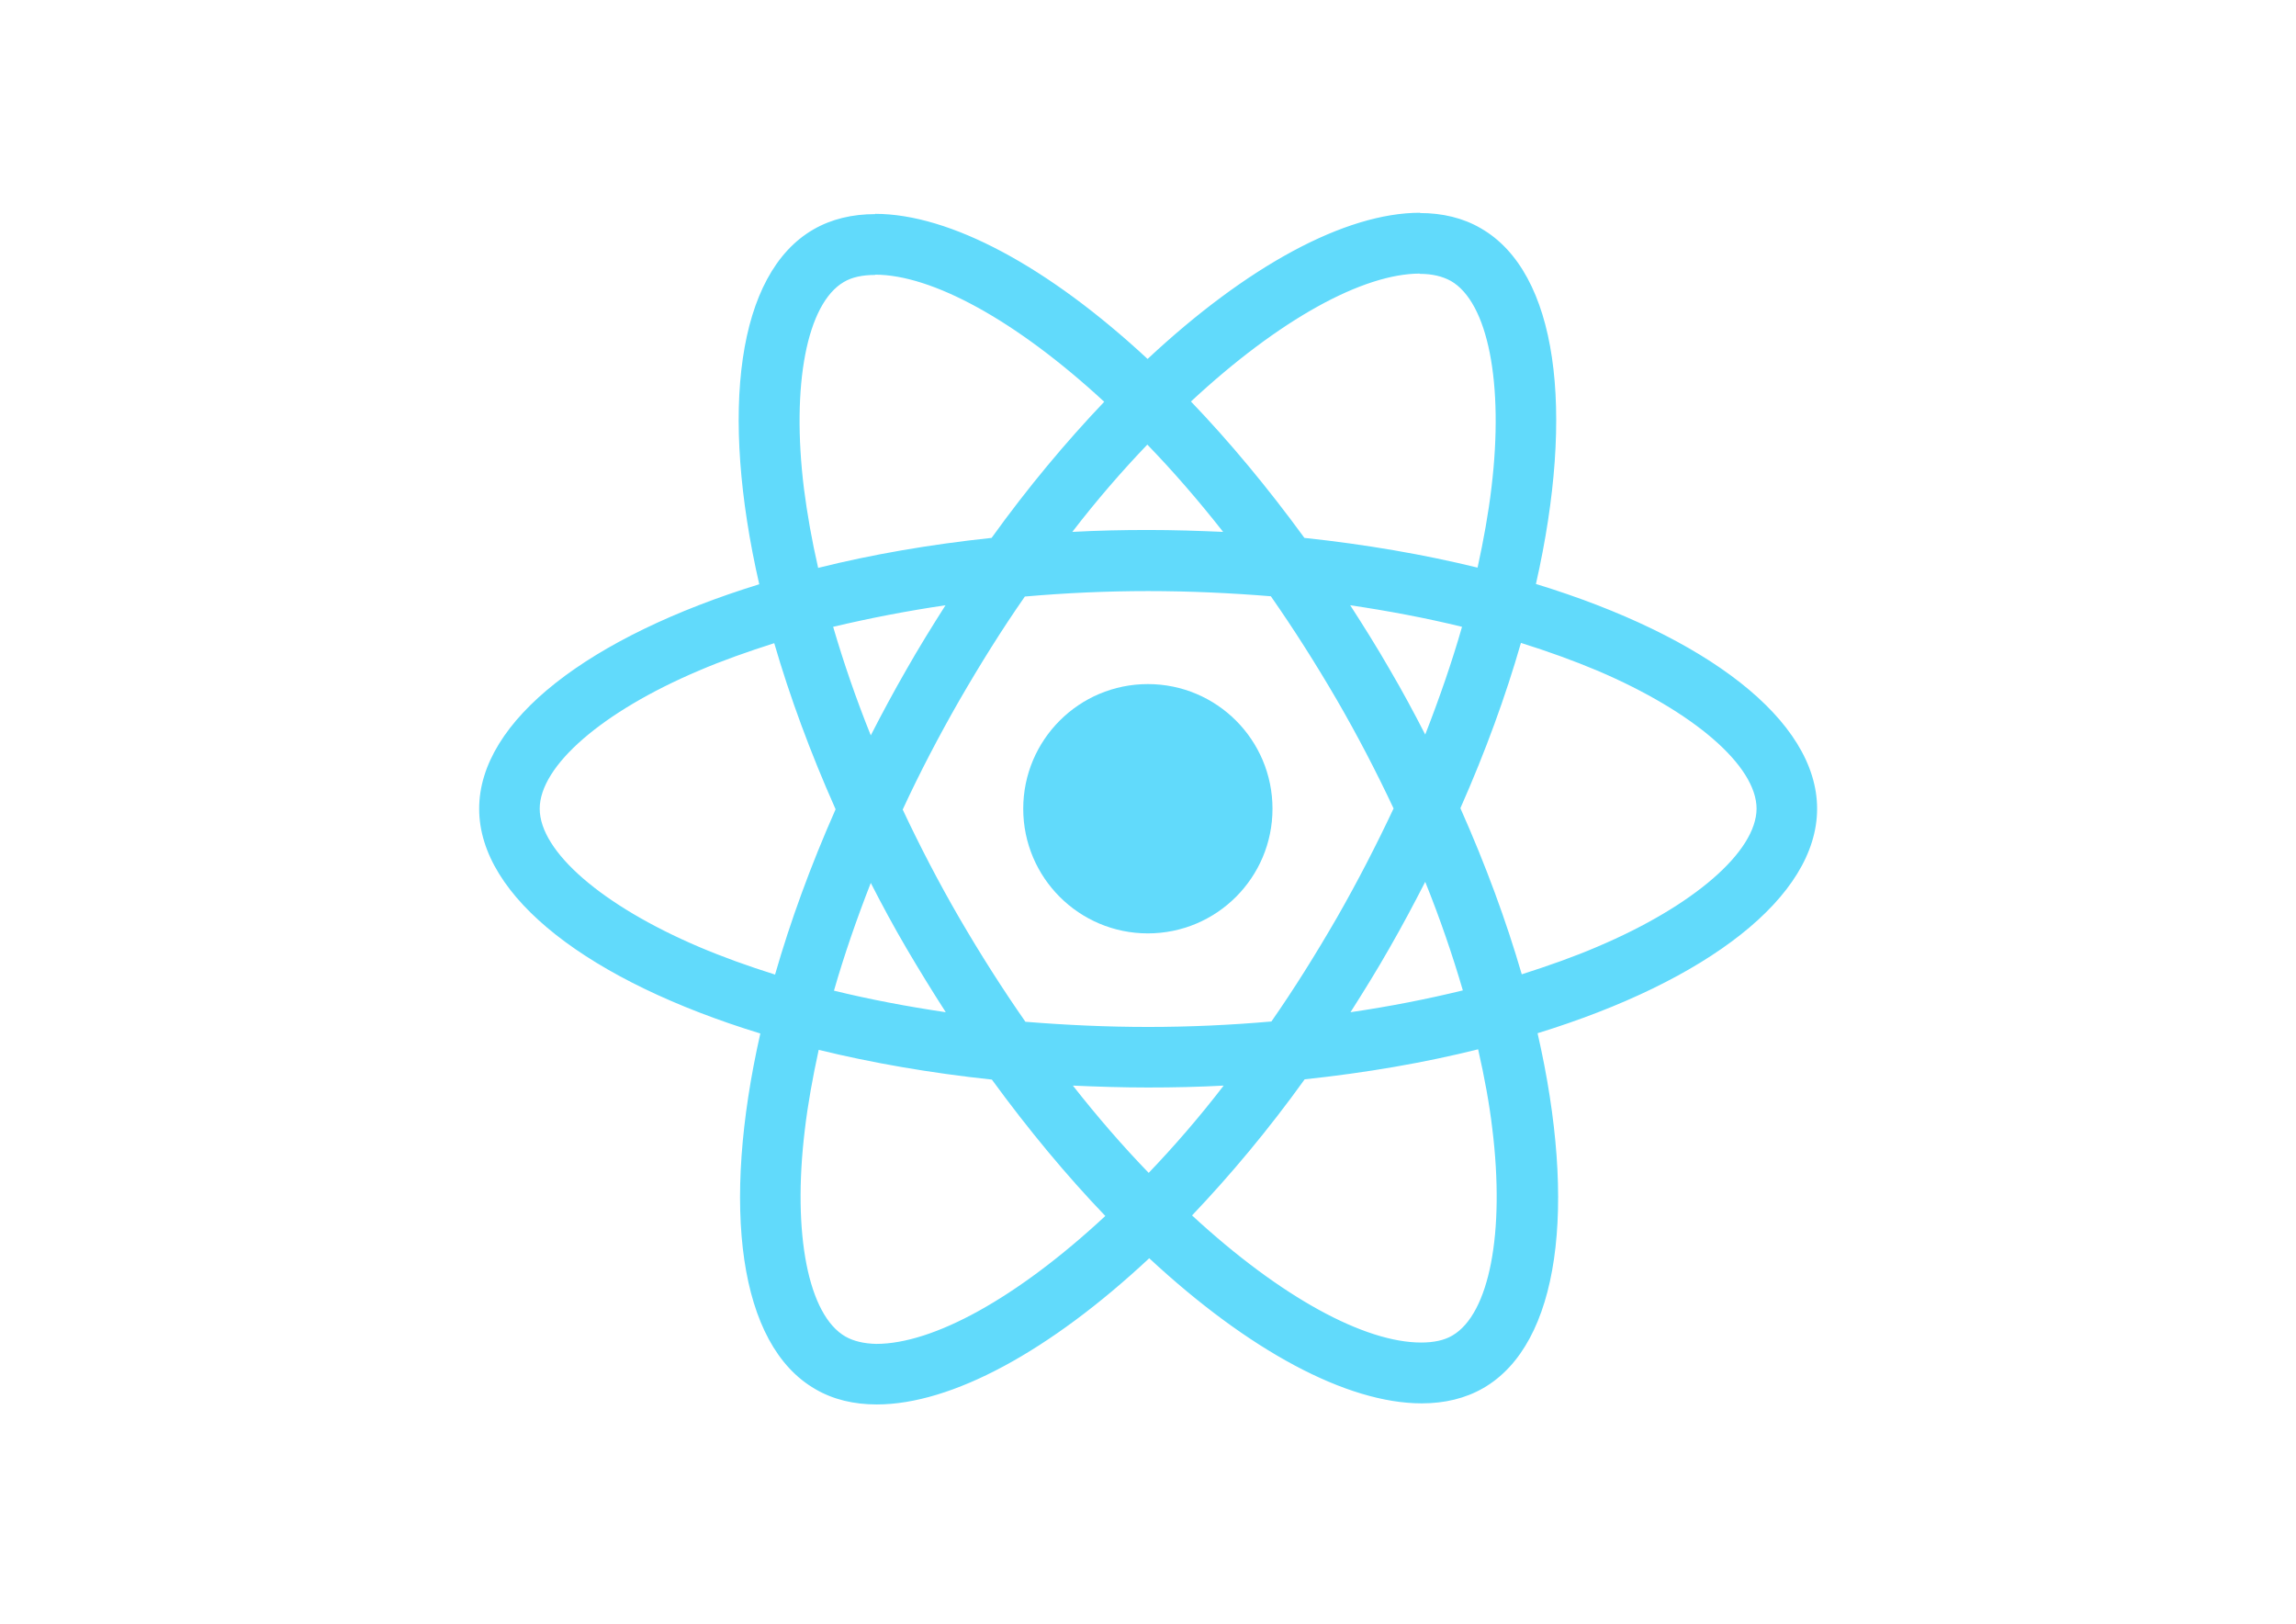
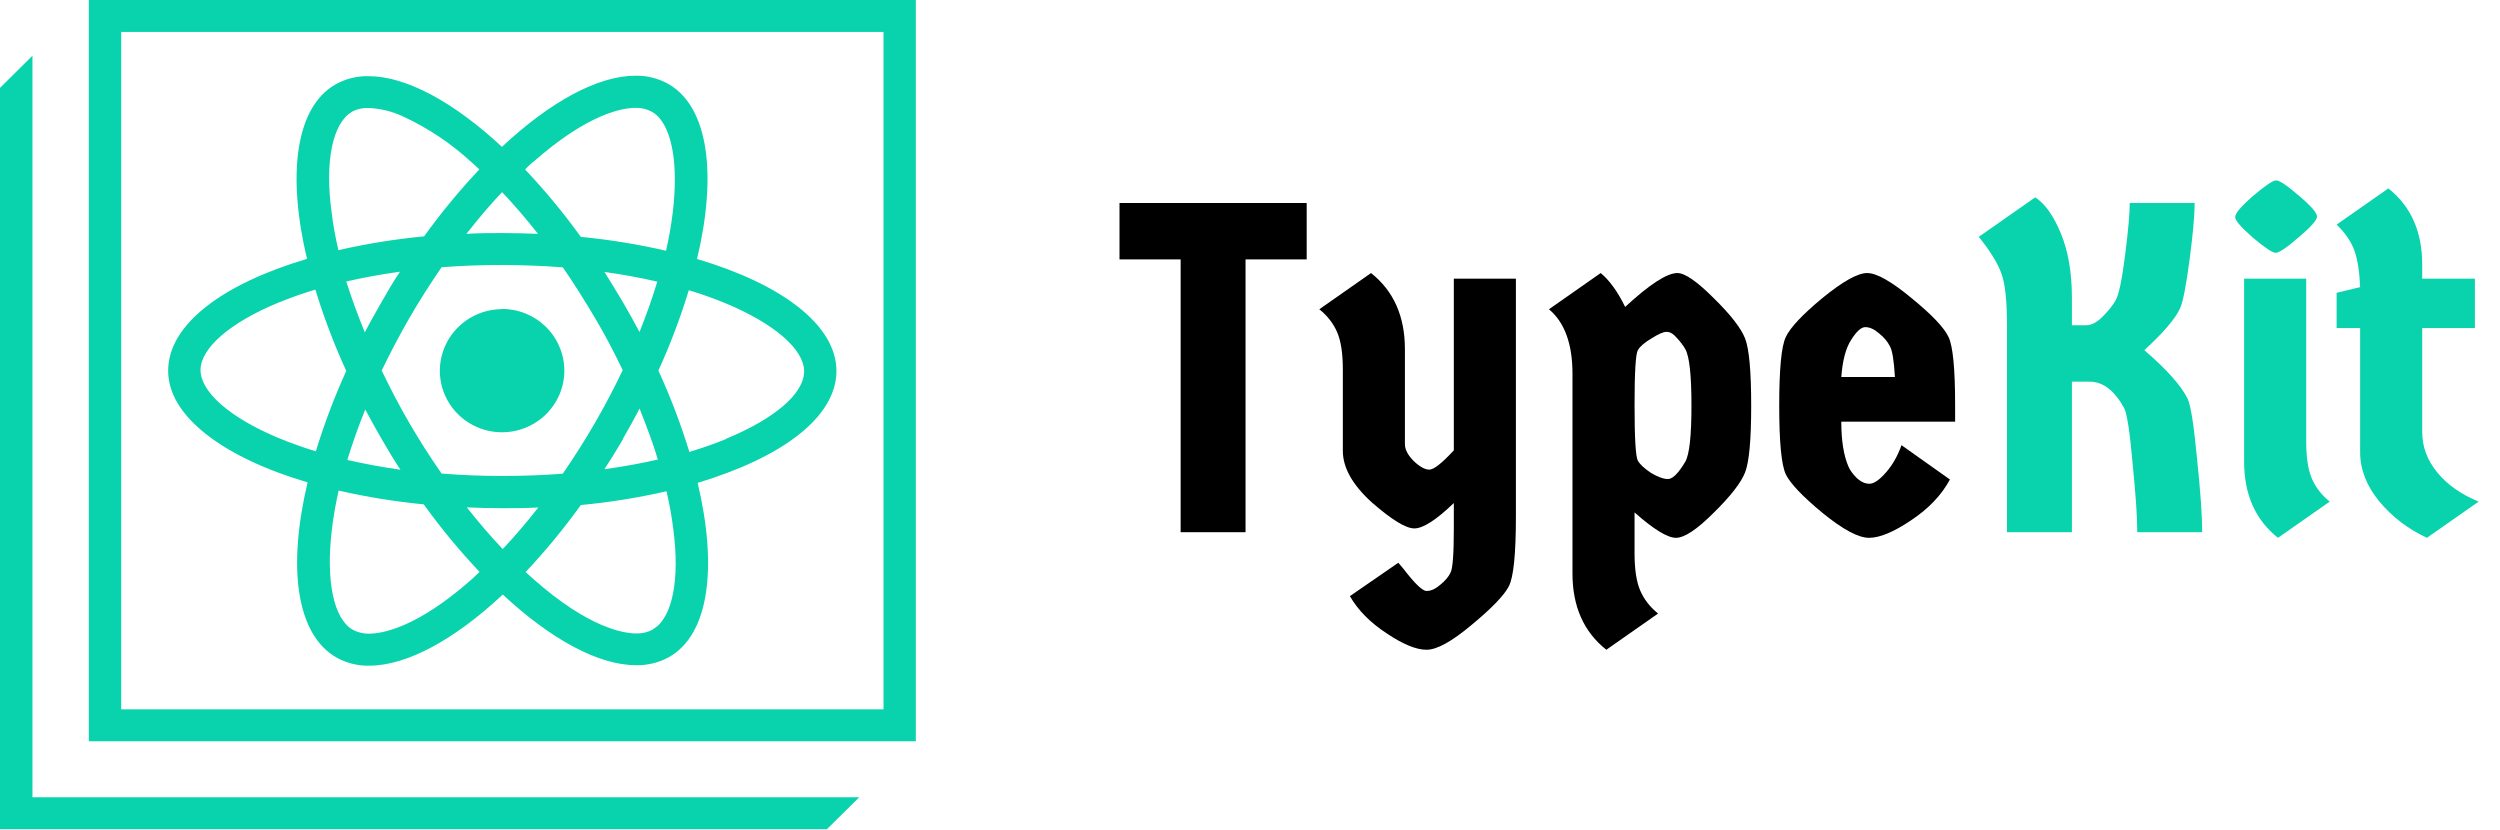
- <svg xmlns="http://www.w3.org/2000/svg" viewBox="0 0 841.9 595.3">
-   <g fill="#61DAFB">
-     <path d="M666.3 296.5c0-32.5-40.7-63.3-103.1-82.4 14.4-63.6 8-114.2-20.2-130.4-6.5-3.8-14.1-5.6-22.4-5.6v22.3c4.6 0 8.3.9 11.4 2.6 13.6 7.8 19.5 37.5 14.9 75.7-1.1 9.4-2.9 19.3-5.1 29.4-19.6-4.8-41-8.5-63.5-10.9-13.5-18.5-27.5-35.3-41.6-50 32.6-30.3 63.2-46.9 84-46.9V78c-27.5 0-63.5 19.6-99.9 53.6-36.4-33.8-72.4-53.2-99.9-53.2v22.3c20.7 0 51.4 16.5 84 46.6-14 14.7-28 31.4-41.3 49.9-22.6 2.4-44 6.1-63.6 11-2.3-10-4-19.7-5.2-29-4.7-38.2 1.1-67.9 14.6-75.8 3-1.8 6.9-2.6 11.5-2.6V78.5c-8.4 0-16 1.8-22.6 5.6-28.1 16.2-34.4 66.7-19.9 130.1-62.2 19.2-102.7 49.9-102.7 82.3 0 32.5 40.7 63.3 103.1 82.4-14.4 63.6-8 114.2 20.2 130.4 6.5 3.8 14.1 5.6 22.5 5.6 27.5 0 63.5-19.6 99.9-53.6 36.4 33.8 72.4 53.2 99.9 53.2 8.4 0 16-1.8 22.6-5.6 28.1-16.2 34.4-66.7 19.9-130.1 62-19.1 102.5-49.9 102.5-82.3zm-130.2-66.7c-3.7 12.9-8.3 26.2-13.5 39.5-4.1-8-8.4-16-13.1-24-4.6-8-9.5-15.8-14.4-23.4 14.2 2.1 27.9 4.7 41 7.9zm-45.8 106.5c-7.8 13.5-15.8 26.3-24.1 38.2-14.9 1.3-30 2-45.2 2-15.1 0-30.2-.7-45-1.9-8.3-11.9-16.4-24.6-24.2-38-7.6-13.1-14.5-26.4-20.8-39.8 6.2-13.4 13.2-26.8 20.7-39.9 7.8-13.5 15.8-26.3 24.1-38.2 14.9-1.3 30-2 45.2-2 15.1 0 30.2.7 45 1.9 8.3 11.9 16.4 24.6 24.2 38 7.6 13.1 14.5 26.4 20.8 39.8-6.3 13.4-13.2 26.8-20.7 39.9zm32.3-13c5.4 13.4 10 26.8 13.8 39.8-13.1 3.2-26.9 5.9-41.2 8 4.9-7.7 9.8-15.6 14.4-23.7 4.6-8 8.9-16.1 13-24.1zM421.2 430c-9.3-9.6-18.6-20.3-27.8-32 9 .4 18.2.7 27.5.7 9.4 0 18.7-.2 27.8-.7-9 11.7-18.3 22.4-27.5 32zm-74.4-58.9c-14.2-2.1-27.9-4.7-41-7.9 3.7-12.9 8.3-26.2 13.5-39.5 4.1 8 8.4 16 13.1 24 4.7 8 9.5 15.8 14.4 23.4zM420.7 163c9.3 9.6 18.6 20.3 27.8 32-9-.4-18.2-.7-27.5-.7-9.4 0-18.7.2-27.8.7 9-11.7 18.3-22.4 27.5-32zm-74 58.9c-4.9 7.7-9.8 15.6-14.4 23.7-4.6 8-8.9 16-13 24-5.4-13.4-10-26.8-13.8-39.8 13.1-3.1 26.9-5.8 41.2-7.9zm-90.5 125.2c-35.4-15.1-58.3-34.9-58.3-50.6 0-15.7 22.9-35.6 58.3-50.6 8.6-3.7 18-7 27.7-10.1 5.7 19.6 13.2 40 22.5 60.9-9.2 20.8-16.6 41.1-22.2 60.6-9.9-3.1-19.3-6.5-28-10.2zM310 490c-13.6-7.8-19.5-37.5-14.9-75.7 1.1-9.4 2.9-19.3 5.1-29.4 19.6 4.8 41 8.5 63.5 10.9 13.5 18.5 27.5 35.3 41.6 50-32.6 30.3-63.2 46.9-84 46.9-4.5-.1-8.3-1-11.3-2.7zm237.2-76.2c4.7 38.2-1.1 67.9-14.6 75.8-3 1.8-6.9 2.6-11.5 2.6-20.7 0-51.4-16.5-84-46.6 14-14.7 28-31.4 41.3-49.9 22.6-2.4 44-6.1 63.6-11 2.3 10.1 4.1 19.8 5.2 29.1zm38.5-66.7c-8.6 3.7-18 7-27.7 10.1-5.7-19.6-13.2-40-22.5-60.9 9.2-20.8 16.6-41.1 22.2-60.6 9.9 3.1 19.3 6.5 28.1 10.2 35.4 15.1 58.3 34.9 58.3 50.6-.1 15.7-23 35.6-58.4 50.6zM320.8 78.4z" />
-     <circle cx="420.9" cy="296.5" r="45.7" />
-     <path d="M520.5 78.1z" />
-   </g>
+ <svg xmlns="http://www.w3.org/2000/svg" width="202" height="67" fill="none">
+   <path fill="#09D3AC" d="M67.584 29.982c0-3.729-4.44-7.037-11.266-9.056 1.642-6.858.925-12.314-2.343-14.16a5.275 5.275 0 00-2.622-.649c-3.049 0-6.903 2.106-10.795 5.748-3.892-3.616-7.735-5.71-10.779-5.71a5.225 5.225 0 00-2.66.66c-3.252 1.851-3.925 7.275-2.305 14.1-6.793 2.008-11.211 5.288-11.222 9.002-.011 3.713 4.445 7.037 11.271 9.05-1.642 6.863-.931 12.314 2.343 14.16a5.199 5.199 0 002.617.65c3.055 0 6.909-2.106 10.801-5.748 3.887 3.616 7.73 5.711 10.779 5.711a5.296 5.296 0 002.66-.66c3.252-1.851 3.92-7.275 2.305-14.073 6.793-2.035 11.211-5.315 11.217-9.023zM43.065 13.088c4.483-3.968 7.286-4.395 8.282-4.395a2.602 2.602 0 011.325.314c1.566.882 2.19 3.995 1.692 8.119a30.393 30.393 0 01-.547 3.134 54.042 54.042 0 00-6.886-1.12 53.431 53.431 0 00-4.511-5.456c.203-.2.422-.401.646-.595zM29.495 33.051c.427.812.881 1.624 1.352 2.441.471.817.964 1.645 1.511 2.463-1.484-.211-2.923-.476-4.292-.79.383-1.375.87-2.728 1.429-4.114zm-1.516-10.306c1.385-.319 2.836-.585 4.341-.79-.547.801-1.018 1.624-1.511 2.485-.493.861-.925 1.624-1.347 2.447-.558-1.407-1.053-2.788-1.484-4.141zm2.852 7.221c.679-1.418 1.425-2.836 2.239-4.255.821-1.418 1.702-2.798 2.611-4.119 1.593-.119 3.235-.184 4.927-.179 1.692.005 3.284.065 4.867.189.909 1.31 1.779 2.706 2.6 4.087.821 1.38 1.577 2.825 2.255 4.238-.673 1.418-1.423 2.842-2.233 4.249-.81 1.407-1.702 2.804-2.611 4.125-1.593.124-3.235.184-4.927.184s-3.284-.07-4.867-.195c-.909-1.31-1.785-2.674-2.606-4.087-.821-1.413-1.549-2.825-2.233-4.238h-.022zm17.988-7.995c1.489.206 2.929.471 4.292.785-.405 1.337-.887 2.706-1.445 4.087-.432-.812-.881-1.624-1.358-2.441-.476-.817-.98-1.64-1.467-2.43h-.022zm1.511 13.489a71.072 71.072 0 001.347-2.452c.547 1.407 1.095 2.793 1.478 4.146-1.379.319-2.83.579-4.335.785a49.124 49.124 0 001.533-2.479h-.022zM40.569 15.524c.985 1.039 1.954 2.165 2.901 3.372-.936-.038-1.894-.065-2.863-.065-.969 0-1.96 0-2.918.065.936-1.202 1.894-2.333 2.88-3.372zM28.427 9.029a2.664 2.664 0 011.352-.303 7.242 7.242 0 012.841.709 21.4 21.4 0 015.474 3.67l.64.579a53.439 53.439 0 00-4.467 5.413 54.685 54.685 0 00-6.925 1.115c-.241-1.05-.438-2.079-.547-3.069-.569-4.087.088-7.204 1.626-8.092l.005-.022zm-2.896 27.443a32.383 32.383 0 01-3.033-1.083c-3.887-1.624-6.295-3.708-6.295-5.489 0-1.781 2.42-3.854 6.301-5.451a31.781 31.781 0 012.978-1.05 52.644 52.644 0 002.496 6.571 53.076 53.076 0 00-2.447 6.501zm12.591 10.338c-4.483 3.968-7.286 4.39-8.288 4.39a2.59 2.59 0 01-1.325-.314c-1.566-.882-2.19-3.995-1.692-8.119a30.076 30.076 0 01.547-3.129 55.037 55.037 0 006.887 1.115 52.702 52.702 0 004.511 5.456l-.64.601zm2.502-2.441c-.985-1.039-1.954-2.165-2.907-3.372a62.506 62.506 0 002.869.065c.969 0 1.96 0 2.918-.059-.947 1.202-1.911 2.328-2.885 3.367h.005zm12.142 6.495a2.663 2.663 0 01-1.357.319c-.996 0-3.832-.433-8.299-4.384l-.64-.579a53.396 53.396 0 004.462-5.413 53.669 53.669 0 006.93-1.115c.241 1.05.432 2.079.547 3.069.542 4.081-.088 7.199-1.648 8.081l.005.022zm5.912-15.394a33.414 33.414 0 01-2.978 1.045 52.956 52.956 0 00-2.502-6.571 52.726 52.726 0 002.458-6.495 32.411 32.411 0 013.033 1.083c3.881 1.624 6.295 3.708 6.29 5.489-.005 1.781-2.42 3.832-6.306 5.429l.005.022zm-18.109-.552a5.066 5.066 0 002.793-.835c.827-.545 1.472-1.32 1.853-2.228a4.916 4.916 0 00.289-2.871 4.951 4.951 0 00-1.373-2.546 5.043 5.043 0 00-2.571-1.363 5.079 5.079 0 00-2.904.28c-.919.375-1.704 1.011-2.257 1.828a4.929 4.929 0 00-.471 4.662 4.96 4.96 0 001.087 1.614 5.024 5.024 0 001.63 1.079 5.07 5.07 0 001.924.379zM7.177 0v59.893H74V0H7.177zm64.212 57.316H9.793V2.582h61.596v54.734zM24.858 38.967c-1.642 6.863-.931 12.314 2.343 14.16a5.199 5.199 0 002.617.65c3.055 0 6.908-2.106 10.8-5.748 3.887 3.616 7.73 5.711 10.779 5.711a5.297 5.297 0 002.66-.66c3.252-1.851 3.92-7.275 2.305-14.073 6.793-2.014 11.211-5.294 11.217-9.002.005-3.708-4.44-7.037-11.266-9.056 1.642-6.858.925-12.314-2.343-14.16a5.275 5.275 0 00-2.622-.649c-3.049 0-6.903 2.106-10.795 5.748-3.892-3.616-7.735-5.711-10.779-5.711a5.225 5.225 0 00-2.66.66c-3.252 1.851-3.925 7.275-2.305 14.1-6.793 2.008-11.211 5.288-11.222 9.002-.011 3.713 4.45 7.004 11.277 9.029h-.005zm13.253 7.843c-4.483 3.968-7.286 4.39-8.288 4.39a2.59 2.59 0 01-1.325-.314c-1.566-.882-2.19-3.995-1.692-8.119a30.023 30.023 0 01.547-3.129 55.035 55.035 0 006.886 1.115 52.715 52.715 0 004.511 5.456l-.64.601zm13.57-19.968c-.432-.812-.881-1.624-1.358-2.441-.476-.817-.985-1.624-1.489-2.43 1.489.206 2.929.471 4.292.785-.4 1.337-.881 2.706-1.44 4.087h-.005zm1.489 10.284c-1.379.319-2.83.579-4.335.785a62.465 62.465 0 001.511-2.479c.493-.852.942-1.669 1.347-2.452.575 1.434 1.073 2.809 1.467 4.173l.011-.027zm-2.852-7.226c-.673 1.418-1.423 2.842-2.233 4.249-.81 1.407-1.702 2.804-2.611 4.125-1.593.124-3.235.184-4.927.184-1.692 0-3.284-.07-4.867-.195-.909-1.31-1.785-2.674-2.606-4.087a63.636 63.636 0 01-2.255-4.238c.679-1.418 1.425-2.836 2.239-4.255.821-1.418 1.702-2.799 2.611-4.119a63.31 63.31 0 014.927-.179c1.692.005 3.284.065 4.867.189.909 1.31 1.779 2.707 2.6 4.087.821 1.38 1.582 2.853 2.261 4.265l-.005-.027zm-17.961 8.054c-1.484-.211-2.923-.476-4.292-.79.405-1.332.892-2.706 1.451-4.087.427.812.881 1.624 1.352 2.441.471.817.942 1.618 1.489 2.436zm-1.527-13.532c-.476.812-.925 1.624-1.347 2.447-.573-1.397-1.075-2.771-1.505-4.125 1.385-.319 2.836-.585 4.341-.79-.509.801-.996 1.629-1.489 2.468zm9.788 19.946c-.985-1.039-1.954-2.165-2.907-3.372a62.506 62.506 0 002.869.065c.969 0 1.96 0 2.918-.059-.942 1.202-1.905 2.328-2.88 3.367zm12.142 6.495a2.663 2.663 0 01-1.358.319c-.996 0-3.832-.433-8.299-4.384l-.64-.579a53.396 53.396 0 004.462-5.413 53.669 53.669 0 006.93-1.115c.241 1.05.432 2.079.547 3.069.547 4.081-.082 7.199-1.642 8.081v.022zm2.89-27.421a32.411 32.411 0 013.033 1.083c3.881 1.624 6.295 3.708 6.29 5.489-.005 1.781-2.414 3.876-6.301 5.472a33.435 33.435 0 01-2.978 1.045 52.951 52.951 0 00-2.502-6.571 52.703 52.703 0 002.458-6.539v.022zM43.06 13.11c4.483-3.968 7.286-4.395 8.283-4.395a2.602 2.602 0 011.325.314c1.566.882 2.19 3.995 1.692 8.119a30.395 30.395 0 01-.547 3.134 54.025 54.025 0 00-6.886-1.121 53.432 53.432 0 00-4.511-5.456c.208-.222.427-.422.651-.617l-.005.022zm-2.491 2.414c.985 1.039 1.954 2.165 2.901 3.372-.936-.038-1.894-.065-2.863-.065-.969 0-1.96 0-2.918.065.936-1.202 1.894-2.333 2.88-3.372zM28.427 9.029a2.664 2.664 0 011.352-.303 7.242 7.242 0 012.841.709 21.4 21.4 0 015.474 3.67l.64.579a53.439 53.439 0 00-4.467 5.413 54.685 54.685 0 00-6.925 1.115c-.241-1.05-.438-2.079-.547-3.069-.569-4.087.088-7.204 1.626-8.092l.005-.022zm-5.923 15.421a31.781 31.781 0 012.978-1.05 52.644 52.644 0 002.496 6.571 53.084 53.084 0 00-2.458 6.495 32.432 32.432 0 01-3.033-1.083c-3.887-1.624-6.295-3.708-6.295-5.489 0-1.781 2.431-3.849 6.312-5.445zm18.065.541a5.067 5.067 0 00-2.793.834c-.827.545-1.472 1.321-1.853 2.228a4.918 4.918 0 00-.289 2.871 4.952 4.952 0 001.373 2.546 5.042 5.042 0 002.571 1.363 5.078 5.078 0 002.904-.28c.919-.375 1.704-1.011 2.257-1.828a4.929 4.929 0 00.85-2.76 4.916 4.916 0 00-.371-1.911 4.959 4.959 0 00-1.086-1.623 5.024 5.024 0 00-1.633-1.086 5.068 5.068 0 00-1.93-.381v.027zm0 0a5.067 5.067 0 00-2.793.834c-.827.545-1.472 1.321-1.853 2.228a4.918 4.918 0 00-.289 2.871 4.952 4.952 0 001.373 2.546 5.042 5.042 0 002.571 1.363 5.078 5.078 0 002.904-.28c.919-.375 1.704-1.011 2.257-1.828a4.929 4.929 0 00.85-2.76 4.916 4.916 0 00-.371-1.911 4.959 4.959 0 00-1.086-1.623 5.024 5.024 0 00-1.633-1.086 5.068 5.068 0 00-1.93-.381v.027zm0 0a5.067 5.067 0 00-2.793.834c-.827.545-1.472 1.321-1.853 2.228a4.918 4.918 0 00-.289 2.871 4.952 4.952 0 001.373 2.546 5.042 5.042 0 002.571 1.363 5.078 5.078 0 002.904-.28c.919-.375 1.704-1.011 2.257-1.828a4.929 4.929 0 00.85-2.76 4.916 4.916 0 00-.371-1.911 4.959 4.959 0 00-1.086-1.623 5.024 5.024 0 00-1.633-1.086 5.068 5.068 0 00-1.93-.381v.027zm27.015 5.002c0-3.729-4.44-7.037-11.266-9.056 1.642-6.858.925-12.314-2.343-14.16a5.275 5.275 0 00-2.622-.649c-3.049 0-6.903 2.106-10.795 5.748-3.892-3.616-7.735-5.71-10.779-5.71a5.225 5.225 0 00-2.66.66c-3.252 1.851-3.925 7.275-2.305 14.1-6.793 2.008-11.211 5.288-11.222 9.002-.011 3.713 4.445 7.037 11.271 9.05-1.642 6.864-.931 12.314 2.343 14.16a5.197 5.197 0 002.617.65c3.055 0 6.909-2.106 10.801-5.748 3.887 3.616 7.73 5.71 10.779 5.71a5.296 5.296 0 002.66-.66c3.252-1.851 3.92-7.275 2.305-14.073 6.793-2.046 11.211-5.326 11.217-9.034v.011zM43.065 13.088c4.483-3.968 7.286-4.395 8.282-4.395a2.602 2.602 0 011.325.314c1.566.882 2.19 3.995 1.692 8.119a30.393 30.393 0 01-.547 3.134 54.042 54.042 0 00-6.886-1.12 53.431 53.431 0 00-4.511-5.456c.203-.2.422-.401.646-.595zM29.495 33.051c.427.812.881 1.624 1.352 2.441.471.817.964 1.645 1.511 2.463-1.484-.211-2.923-.476-4.292-.79.383-1.375.87-2.728 1.429-4.114zm-1.516-10.306c1.385-.319 2.836-.585 4.341-.79-.547.801-1.018 1.624-1.511 2.485-.493.861-.925 1.624-1.347 2.447-.558-1.407-1.053-2.788-1.484-4.141zm2.852 7.221c.679-1.418 1.425-2.836 2.239-4.255.821-1.418 1.702-2.798 2.611-4.119 1.593-.119 3.235-.184 4.927-.179 1.692.005 3.284.065 4.867.189.909 1.31 1.779 2.706 2.6 4.087.821 1.38 1.577 2.825 2.255 4.238-.673 1.418-1.423 2.842-2.233 4.249-.81 1.407-1.702 2.804-2.611 4.125-1.593.124-3.235.184-4.927.184s-3.284-.07-4.867-.195c-.909-1.31-1.785-2.674-2.606-4.087-.821-1.413-1.549-2.825-2.233-4.238h-.022zm17.988-7.995c1.489.206 2.929.471 4.292.785-.405 1.337-.887 2.706-1.445 4.087-.432-.812-.881-1.624-1.358-2.441-.476-.817-.98-1.64-1.467-2.43h-.022zm1.511 13.489a71.072 71.072 0 001.347-2.452c.547 1.407 1.095 2.793 1.478 4.146-1.379.319-2.83.579-4.335.785a49.124 49.124 0 001.533-2.479h-.022zM40.569 15.524c.985 1.039 1.954 2.165 2.901 3.372-.936-.038-1.894-.065-2.863-.065-.969 0-1.96 0-2.918.065.936-1.202 1.894-2.333 2.88-3.372zM28.427 9.029a2.664 2.664 0 011.352-.303 7.242 7.242 0 012.841.709 21.4 21.4 0 015.474 3.67l.64.579a53.439 53.439 0 00-4.467 5.413 54.685 54.685 0 00-6.925 1.115c-.241-1.05-.438-2.079-.547-3.069-.569-4.087.088-7.204 1.626-8.092l.005-.022zm-2.896 27.443a32.383 32.383 0 01-3.033-1.083c-3.887-1.624-6.295-3.708-6.295-5.489 0-1.781 2.42-3.854 6.301-5.451a31.781 31.781 0 012.978-1.05 52.644 52.644 0 002.496 6.571 53.076 53.076 0 00-2.447 6.501zm12.591 10.338c-4.483 3.968-7.286 4.39-8.288 4.39a2.59 2.59 0 01-1.325-.314c-1.566-.882-2.19-3.995-1.692-8.119a30.076 30.076 0 01.547-3.129 55.037 55.037 0 006.887 1.115 52.702 52.702 0 004.511 5.456l-.64.601zm2.502-2.441c-.985-1.039-1.954-2.165-2.907-3.372a62.506 62.506 0 002.869.065c.969 0 1.96 0 2.918-.059-.947 1.202-1.911 2.328-2.885 3.367h.005zm12.142 6.495a2.663 2.663 0 01-1.357.319c-.996 0-3.832-.433-8.299-4.384l-.64-.579a53.396 53.396 0 004.462-5.413 53.669 53.669 0 006.93-1.115c.241 1.05.432 2.079.547 3.069.542 4.081-.088 7.199-1.648 8.081l.005.022zm5.912-15.394a33.414 33.414 0 01-2.978 1.045 52.956 52.956 0 00-2.502-6.571 52.726 52.726 0 002.458-6.495 32.411 32.411 0 013.033 1.083c3.881 1.624 6.295 3.708 6.29 5.489-.005 1.781-2.42 3.832-6.306 5.429l.005.022zm-18.109-.552a5.066 5.066 0 002.793-.835c.827-.545 1.472-1.32 1.853-2.228a4.916 4.916 0 00.289-2.871 4.951 4.951 0 00-1.373-2.546 5.043 5.043 0 00-2.571-1.363 5.079 5.079 0 00-2.904.28c-.919.375-1.704 1.011-2.257 1.828a4.929 4.929 0 00-.471 4.662 4.96 4.96 0 001.087 1.614 5.024 5.024 0 001.63 1.079 5.07 5.07 0 001.924.379zM2.622 64.418V4.503L0 7.102V67h66.812l2.617-2.582H2.622z" />
+   <path fill="#000" d="M105.58 16.4v4.56h-4.94V43h-5.244V20.96h-4.94V16.4h15.124zm11.889 6.118h5.016v19.228c0 3.015-.19 4.889-.57 5.624-.38.735-1.38 1.773-3.002 3.116-1.596 1.343-2.812 2.014-3.648 2.014-.836 0-1.912-.443-3.23-1.33-1.317-.861-2.305-1.862-2.964-3.002l3.914-2.698.418.494c.912 1.191 1.533 1.786 1.862 1.786.355 0 .722-.165 1.102-.494.406-.329.684-.659.836-.988.178-.329.266-1.52.266-3.572v-2.052c-1.418 1.368-2.482 2.052-3.192 2.052-.684 0-1.824-.697-3.42-2.09-1.57-1.419-2.356-2.812-2.356-4.18v-6.574c0-1.292-.152-2.293-.456-3.002-.304-.709-.785-1.33-1.444-1.862l4.18-2.926c1.824 1.444 2.736 3.496 2.736 6.156v7.676c0 .431.241.887.722 1.368.482.456.9.684 1.254.684.355 0 1.014-.519 1.976-1.558v-13.87zm14.869 14.706c.177.304.532.633 1.064.988.557.329 1.013.494 1.368.494.38 0 .849-.469 1.406-1.406.329-.583.494-2.09.494-4.522 0-2.457-.165-3.977-.494-4.56-.152-.279-.38-.583-.684-.912-.279-.329-.557-.494-.836-.494-.253 0-.659.177-1.216.532-.557.329-.925.646-1.102.95-.177.304-.266 1.786-.266 4.446 0 2.66.089 4.155.266 4.484zm8.664.95c-.329.836-1.178 1.925-2.546 3.268-1.343 1.343-2.356 2.014-3.04 2.014-.684 0-1.799-.684-3.344-2.052v3.306c0 1.292.152 2.293.456 3.002.304.709.785 1.33 1.444 1.862l-4.18 2.926c-1.824-1.444-2.736-3.496-2.736-6.156v-16.15c0-2.407-.633-4.142-1.9-5.206l4.18-2.926c.709.583 1.368 1.495 1.976 2.736 1.976-1.824 3.382-2.736 4.218-2.736.608 0 1.583.671 2.926 2.014 1.368 1.343 2.217 2.432 2.546 3.268.329.836.494 2.647.494 5.434 0 2.761-.165 4.56-.494 5.396zm16.971-5.472v1.368h-9.196c0 1.52.19 2.723.57 3.61.127.304.355.621.684.95.329.304.671.456 1.026.456s.798-.304 1.33-.912c.532-.608.95-1.343 1.254-2.204l3.914 2.774c-.684 1.267-1.735 2.369-3.154 3.306-1.393.937-2.521 1.406-3.382 1.406-.861 0-2.115-.671-3.762-2.014-1.621-1.343-2.609-2.381-2.964-3.116-.355-.76-.532-2.609-.532-5.548 0-2.964.177-4.813.532-5.548.355-.76 1.343-1.811 2.964-3.154 1.647-1.343 2.85-2.014 3.61-2.014.76 0 1.951.671 3.572 2.014 1.647 1.343 2.647 2.394 3.002 3.154.355.735.532 2.559.532 5.472zm-5.282-4.75c-.177-.355-.469-.697-.874-1.026-.38-.329-.747-.494-1.102-.494-.329 0-.709.342-1.14 1.026-.431.659-.697 1.659-.798 3.002h4.332c-.076-1.343-.215-2.179-.418-2.508z" />
+   <path fill="#09D3AC" d="M167.41 24.076v2.204h1.14c.431 0 .874-.228 1.33-.684.481-.481.836-.925 1.064-1.33.253-.431.507-1.634.76-3.61.253-2.001.38-3.42.38-4.256h5.244c0 .988-.139 2.533-.418 4.636-.279 2.103-.532 3.395-.76 3.876-.38.836-1.343 1.963-2.888 3.382 1.799 1.545 2.964 2.85 3.496 3.914.253.532.507 2.141.76 4.826.279 2.66.418 4.649.418 5.966h-5.244c0-1.191-.127-3.053-.38-5.586-.228-2.559-.456-4.041-.684-4.446-.785-1.419-1.71-2.128-2.774-2.128h-1.444V43h-5.244V26.356c0-2.052-.152-3.471-.456-4.256-.279-.811-.887-1.799-1.824-2.964l4.56-3.192c.811.532 1.507 1.52 2.09 2.964.583 1.419.874 3.141.874 5.168zm13.915-1.558h5.016v13.148c0 1.292.152 2.293.456 3.002.304.709.785 1.33 1.444 1.862l-4.18 2.926c-1.824-1.444-2.736-3.496-2.736-6.156V22.518zm2.584-7.942c.278 0 .899.418 1.862 1.254.962.811 1.444 1.368 1.444 1.672 0 .279-.494.836-1.482 1.672-.963.836-1.584 1.254-1.862 1.254-.254 0-.862-.405-1.824-1.216-.963-.836-1.444-1.393-1.444-1.672 0-.304.481-.874 1.444-1.71.988-.836 1.608-1.254 1.862-1.254zm11.806 11.932v8.398c0 1.191.405 2.28 1.216 3.268.81.988 1.925 1.773 3.344 2.356l-4.18 2.926c-1.52-.709-2.8-1.685-3.838-2.926-1.039-1.267-1.558-2.597-1.558-3.99V26.508h-1.9v-2.85l1.9-.456c-.051-1.241-.203-2.217-.456-2.926-.254-.735-.735-1.444-1.444-2.128l4.18-2.926c1.824 1.444 2.736 3.496 2.736 6.156v1.14h4.256v3.99h-4.256z" />
</svg>
